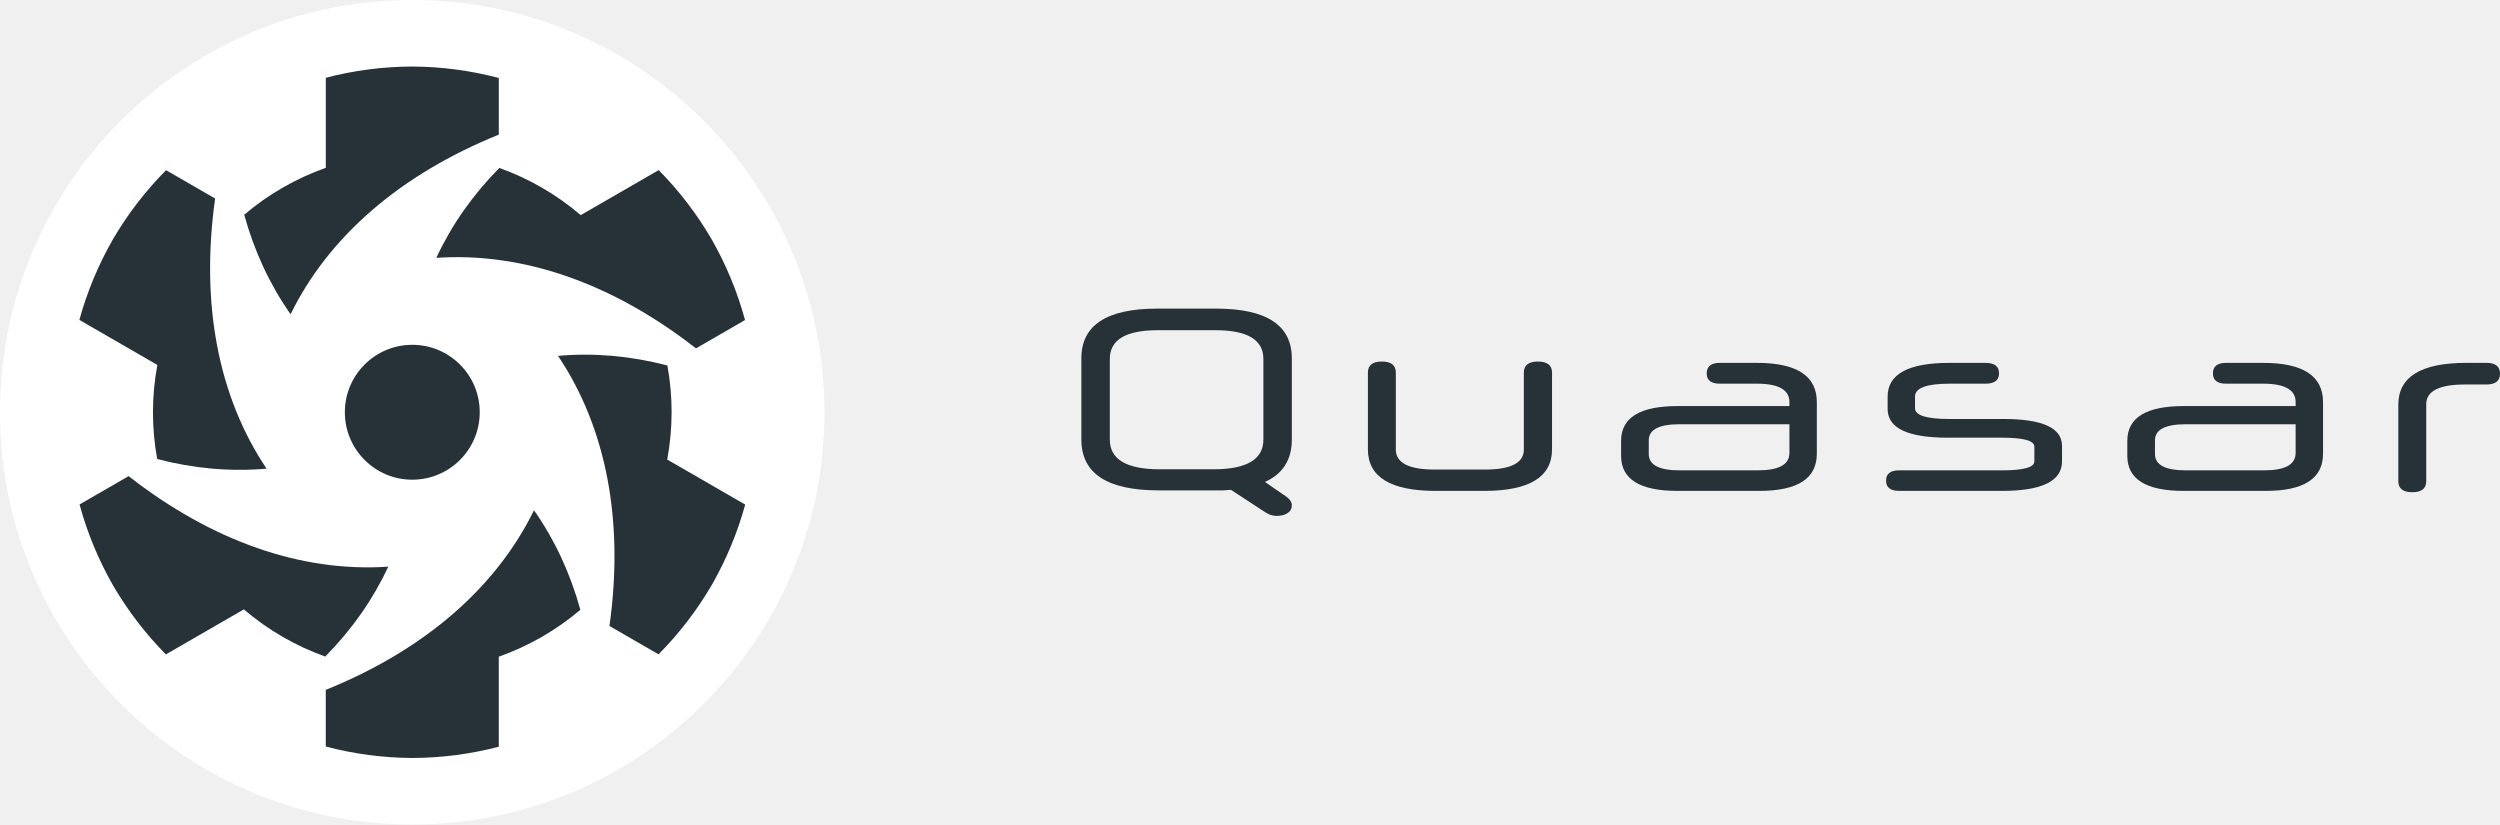
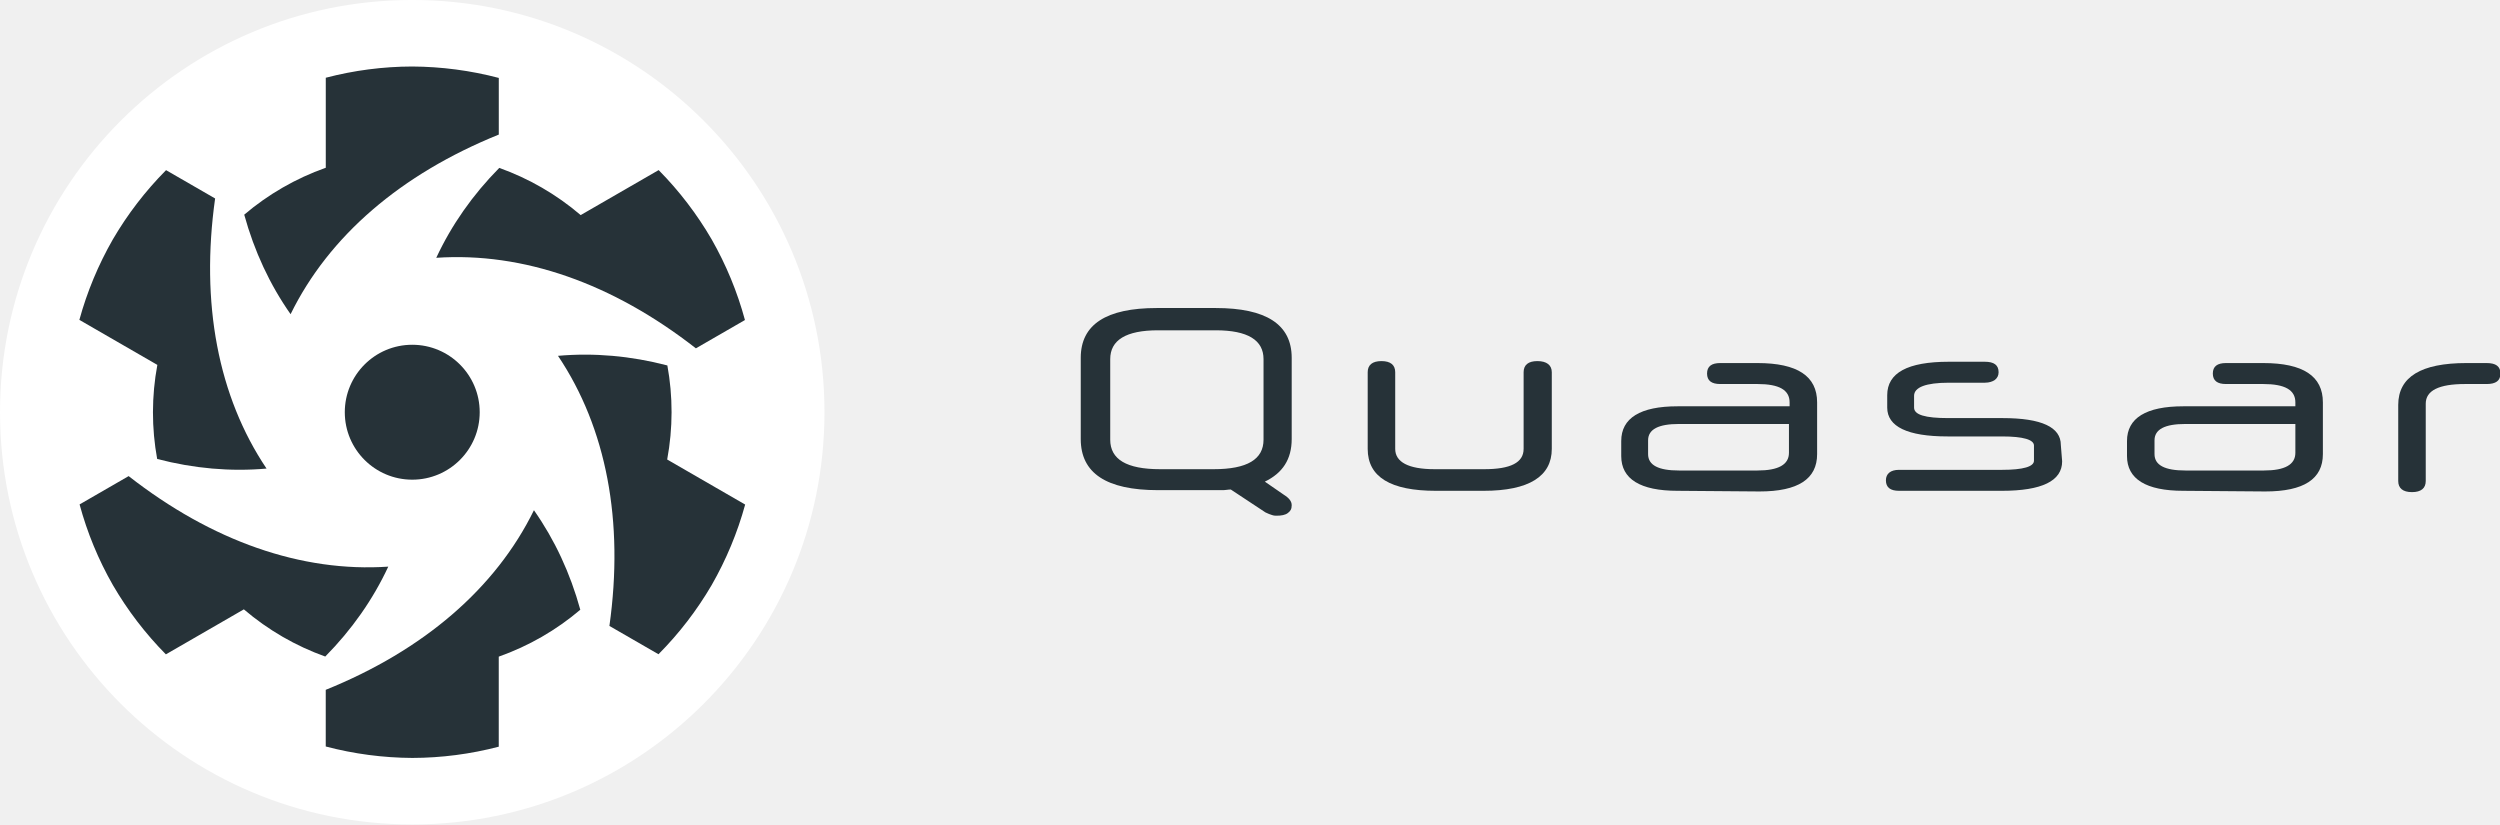
- <svg xmlns="http://www.w3.org/2000/svg" width="134.61mm" height="44.396mm" viewBox="0 0 476.964 157.309" id="svg3742" version="1.1">
-   <defs id="defs3744" />
+ <svg xmlns="http://www.w3.org/2000/svg" version="1.1" id="svg3742" x="0px" y="0px" viewBox="0 0 381.6 125.8" style="enable-background:new 0 0 381.6 125.8;" xml:space="preserve">
  <g id="layer1" transform="translate(-118.6608,-453.7079)">
    <g id="g5519-9-0" transform="translate(2201.429,498.4054)">
-       <g transform="translate(14.24195,-1.4302574e-5)" id="g4636-5-7-7">
-         <g transform="translate(-29.79898,0)" id="g4768-9-1-2">
+       <g id="g4636-5-7-7" transform="translate(14.24195,-1.4302574e-5)">
+         <g id="g4768-9-1-2" transform="translate(-29.79898,0)">
          <g id="g5443-0-1-3-9-3" transform="matrix(0.5559532,0,0,0.5559532,-1486.601,-286.7958)">
-             <g transform="matrix(0.09527033,0,0,0.09527033,-1695.272,706.6292)" id="g8856-6-1-1-9-9-3-3">
-               <circle r="1485" cy="-1361.257" cx="8317.357" id="circle8858-1-3-7-6-9-7-2" style="opacity:1;fill:#ffffff;fill-opacity:1;stroke:none;stroke-width:50;stroke-linecap:square;stroke-linejoin:bevel;stroke-miterlimit:4;stroke-dasharray:none;stroke-opacity:1" />
-               <path style="opacity:1;fill:#263238;fill-opacity:1;stroke:none;stroke-width:10;stroke-linecap:square;stroke-linejoin:bevel;stroke-miterlimit:4;stroke-dasharray:none;stroke-opacity:1" d="m 8560.382,-1361.303 a 242.947,242.947 0 0 1 -242.947,242.948 242.947,242.947 0 0 1 -242.947,-242.948 242.947,242.947 0 0 1 242.947,-242.946 242.947,242.947 0 0 1 242.947,242.946 z" id="path8860-5-4-8-2-7-1-8" />
-               <path id="path8862-5-5-9-1-9-2-7" d="m 9395.876,-1984.028 a 1245.372,1245.372 0 0 0 -190.841,-249.497 l -280.862,162.156 c -87.542,-74.78 -187.035,-132.059 -293.241,-169.953 -95.887,97.177 -172.06,205.76 -226.967,323.849 312.641,-21.277 635.531,91.873 935.29,326.072 l 176.761,-102.053 a 1245.372,1245.372 0 0 0 -120.14,-290.573 z" clip-path="none" mask="none" style="fill:#263238;fill-opacity:1" />
-               <path style="fill:#263238;fill-opacity:1" mask="none" clip-path="none" d="m 9395.947,-738.704 a 1245.372,1245.372 0 0 0 120.65,-290.022 l -280.862,-162.156 c 20.99,-113.203 20.849,-228.006 0.563,-338.93 -132.101,-34.452 -264.224,-46.128 -393.945,-34.635 174.747,260.116 238.202,596.322 185.258,973.021 l 176.761,102.053 a 1245.372,1245.372 0 0 0 191.574,-249.331 z" id="path8864-4-8-1-2-7-3-1" />
-               <path id="path8866-7-5-5-0-3-5-6" d="m 8317.501,-115.98 a 1245.372,1245.372 0 0 0 311.492,-40.525 l 0,-324.311 c 108.532,-38.424 207.884,-95.948 293.804,-168.978 -36.214,-131.629 -92.164,-251.889 -166.978,-358.484 -137.894,281.394 -397.33,504.45 -750.032,646.949 l 0,204.106 a 1245.372,1245.372 0 0 0 311.714,41.243 z" clip-path="none" mask="none" style="fill:#263238;fill-opacity:1" />
-               <path style="fill:#263238;fill-opacity:1" mask="none" clip-path="none" d="m 7238.983,-738.579 a 1245.372,1245.372 0 0 0 190.841,249.497 l 280.862,-162.156 c 87.542,74.78 187.035,132.059 293.241,169.953 95.887,-97.177 172.06,-205.76 226.967,-323.849 -312.641,21.277 -635.531,-91.873 -935.29,-326.072 l -176.761,102.053 a 1245.372,1245.372 0 0 0 120.14,290.573 z" id="path8868-6-7-4-7-5-7-1" />
-               <path id="path8870-5-3-9-3-0-0-9" d="m 7238.911,-1983.903 a 1245.372,1245.372 0 0 0 -120.65,290.022 l 280.862,162.156 c -20.99,113.204 -20.849,228.006 -0.563,338.93 132.101,34.452 264.224,46.128 393.945,34.635 -174.747,-260.116 -238.202,-596.322 -185.258,-973.021 l -176.761,-102.053 a 1245.372,1245.372 0 0 0 -191.574,249.331 z" clip-path="none" mask="none" style="fill:#263238;fill-opacity:1" />
-               <path style="fill:#263238;fill-opacity:1" mask="none" clip-path="none" d="m 8317.357,-2606.628 a 1245.372,1245.372 0 0 0 -311.491,40.525 l -1e-4,324.311 c -108.532,38.424 -207.884,95.948 -293.804,168.978 36.214,131.629 92.164,251.889 166.978,358.484 137.894,-281.394 397.33,-504.45 750.032,-646.949 l 1e-4,-204.106 a 1245.372,1245.372 0 0 0 -311.714,-41.243 z" id="path8872-6-3-2-1-4-2-1" />
+             <g id="g8856-6-1-1-9-9-3-3" transform="matrix(0.09527033,0,0,0.09527033,-1695.272,706.6292)">
+               <circle id="circle8858-1-3-7-6-9-7-2" style="fill:#FFFFFF;" cx="8020.4" cy="-1658.3" r="1188" />
+               <path id="path8860-5-4-8-2-7-1-8" style="fill:#263238;" d="M8214.8-1658.3c0,107.3-87,194.4-194.4,194.4h0        c-107.3,0-194.4-87-194.4-194.4c0,0,0,0,0,0c0-107.3,87-194.4,194.4-194.4S8214.8-1765.6,8214.8-1658.3z" />
+               <path id="path8862-5-5-9-1-9-2-7" style="fill:#263238;" d="M8883.2-2156.5c-42.3-72.7-93.6-139.8-152.7-199.6l-224.7,129.7        c-70-59.8-149.6-105.6-234.6-136c-76.7,77.7-137.6,164.6-181.6,259.1c250.1-17,508.4,73.5,748.2,260.9l141.4-81.6        C8957.2-2005.3,8924.9-2083.4,8883.2-2156.5L8883.2-2156.5z" />
+               <path id="path8864-4-8-1-2-7-3-1" style="fill:#263238;" d="M8883.3-1160.2c41.8-73,74.3-150.9,96.5-232L8755.1-1522        c16.8-90.6,16.7-182.4,0.5-271.1c-105.7-27.6-211.4-36.9-315.2-27.7c139.8,208.1,190.6,477.1,148.2,778.4l141.4,81.6        C8789.3-1020.5,8840.8-1087.5,8883.3-1160.2L8883.3-1160.2z" />
+               <path id="path8866-7-5-5-0-3-5-6" style="fill:#263238;" d="M8020.5-662c84.1-0.2,167.8-11.1,249.2-32.4v-259.5        c86.8-30.7,166.3-76.8,235-135.2c-29-105.3-73.7-201.5-133.6-286.8c-110.3,225.1-317.9,403.6-600,517.6V-695        C7852.5-673.5,7936.3-662.5,8020.5-662z" />
+               <path id="path8868-6-7-4-7-5-7-1" style="fill:#263238;" d="M7157.7-1160.1c42.3,72.7,93.6,139.8,152.7,199.6l224.7-129.7        c70,59.8,149.6,105.6,234.6,136c76.7-77.7,137.6-164.6,181.6-259.1c-250.1,17-508.4-73.5-748.2-260.9l-141.4,81.6        C7083.7-1311.3,7115.9-1233.2,7157.7-1160.1L7157.7-1160.1z" />
+               <path id="path8870-5-3-9-3-0-0-9" style="fill:#263238;" d="M7157.6-2156.4c-41.8,73-74.3,150.9-96.5,232l224.7,129.7        c-16.8,90.6-16.7,182.4-0.5,271.1c105.7,27.6,211.4,36.9,315.2,27.7c-139.8-208.1-190.6-477.1-148.2-778.4l-141.4-81.6        C7251.6-2296.1,7200.1-2229.1,7157.6-2156.4z" />
+               <path id="path8872-6-3-2-1-4-2-1" style="fill:#263238;" d="M8020.4-2654.6c-84.1,0.2-167.8,11.1-249.2,32.4v259.4        c-86.8,30.7-166.3,76.8-235,135.2c29,105.3,73.7,201.5,133.6,286.8c110.3-225.1,317.9-403.6,600-517.6v-163.3        C8188.4-2643.1,8104.6-2654.1,8020.4-2654.6L8020.4-2654.6z" />
            </g>
          </g>
        </g>
      </g>
-       <g style="fill:#263238;fill-opacity:1" id="g4579-2-2-6-2" transform="translate(-749.1472,-93.82152)">
-         <g style="fill:#263238;fill-opacity:1" transform="translate(12.49995,7.809312)" id="g4445-2-8-0-1">
-           <g style="fill:#263238;fill-opacity:1" id="g4561-6-7-3-7-4" transform="translate(-712.8558,-503.2681)">
-             <g style="font-style:normal;font-weight:normal;font-size:50.258px;line-height:125%;font-family:sans-serif;letter-spacing:0px;word-spacing:0px;fill:#263238;fill-opacity:1;stroke:none;stroke-width:1px;stroke-linecap:butt;stroke-linejoin:miter;stroke-opacity:1" id="flowRoot4513-6-6-0-3-6">
-               <path d="m -398.41,638.038 q -0.704,0.05 -1.508,0.101 -0.754,0 -1.608,0 l -10.705,0 q -14.726,0 -14.726,-9.7 l 0,-15.479 q 0,-9.499 14.474,-9.499 l 11.207,0 q 14.474,0 14.474,9.499 l 0,15.479 q 0,5.78 -5.126,8.091 l 3.568,2.463 q 1.558,0.955 1.558,1.96 0,1.005 -0.804,1.508 -0.754,0.553 -2.161,0.553 -0.352,0 -0.905,-0.151 -0.503,-0.101 -1.206,-0.553 l -6.534,-4.272 z m 6.182,-24.978 q 0,-5.478 -9.147,-5.478 l -11.006,0 q -9.147,0 -9.147,5.478 l 0,15.379 q 0,5.679 9.549,5.679 l 10.202,0 q 9.549,0 9.549,-5.679 l 0,-15.379 z" style="font-style:normal;font-variant:normal;font-weight:normal;font-stretch:normal;font-family:'Neuropol X';-inkscape-font-specification:'Neuropol X';letter-spacing:5px;word-spacing:0px;fill:#263238;fill-opacity:1" id="path3441" />
-               <path d="m -359.324,638.239 q -12.966,0 -12.966,-7.941 l 0,-14.625 q 0,-2.111 2.664,-2.111 2.664,0 2.664,2.111 l 0,14.675 q 0,3.82 7.438,3.82 l 9.549,0 q 7.438,0 7.438,-3.82 l 0,-14.675 q 0,-2.111 2.664,-2.111 2.714,0 2.714,2.111 l 0,14.625 q 0,7.941 -12.966,7.941 l -9.197,0 z" style="font-style:normal;font-variant:normal;font-weight:normal;font-stretch:normal;font-family:'Neuropol X';-inkscape-font-specification:'Neuropol X';letter-spacing:5px;word-spacing:0px;fill:#263238;fill-opacity:1" id="path3443" />
-               <path d="m -313.227,638.239 q -10.755,0 -10.755,-6.684 l 0,-2.865 q 0,-6.634 10.755,-6.634 l 21.36,0 0,-0.754 q 0,-3.518 -6.182,-3.518 l -7.086,0 q -2.513,0 -2.513,-1.96 0,-2.01 2.513,-2.01 l 7.086,0 q 11.409,0 11.409,7.488 l 0,9.851 q 0,7.086 -10.956,7.086 l -15.63,0 z m 15.329,-3.92 q 6.031,0 6.031,-3.317 l 0,-5.478 -20.957,0 q -5.88,0 -5.88,3.066 l 0,2.613 q 0,3.116 5.88,3.116 l 14.927,0 z" style="font-style:normal;font-variant:normal;font-weight:normal;font-stretch:normal;font-family:'Neuropol X';-inkscape-font-specification:'Neuropol X';letter-spacing:5px;word-spacing:0px;fill:#263238;fill-opacity:1" id="path3445" />
-               <path d="m -239.861,632.61 q 0,5.629 -11.459,5.629 l -19.601,0 q -2.513,0 -2.513,-1.96 0,-1.96 2.513,-1.96 l 19.601,0 q 6.182,0 6.182,-1.709 l 0,-2.814 q 0,-1.709 -6.182,-1.709 l -10.353,0 q -11.459,0 -11.459,-5.478 l 0,-2.362 q 0,-6.433 11.811,-6.433 l 6.885,0 q 2.563,0 2.563,2.01 0,1.005 -0.704,1.508 -0.653,0.452 -1.86,0.452 l -6.885,0 q -6.584,0 -6.584,2.463 l 0,2.211 q 0,2.061 6.534,2.061 l 10.353,0 q 11.157,0 11.157,5.126 l 0,2.965 z" style="font-style:normal;font-variant:normal;font-weight:normal;font-stretch:normal;font-family:'Neuropol X';-inkscape-font-specification:'Neuropol X';letter-spacing:5px;word-spacing:0px;fill:#263238;fill-opacity:1" id="path3447" />
-               <path d="m -216.65,638.239 q -10.755,0 -10.755,-6.684 l 0,-2.865 q 0,-6.634 10.755,-6.634 l 21.36,0 0,-0.754 q 0,-3.518 -6.182,-3.518 l -7.086,0 q -2.513,0 -2.513,-1.96 0,-2.01 2.513,-2.01 l 7.086,0 q 11.409,0 11.409,7.488 l 0,9.851 q 0,7.086 -10.956,7.086 l -15.63,0 z m 15.329,-3.92 q 6.031,0 6.031,-3.317 l 0,-5.478 -20.957,0 q -5.88,0 -5.88,3.066 l 0,2.613 q 0,3.116 5.88,3.116 l 14.927,0 z" style="font-style:normal;font-variant:normal;font-weight:normal;font-stretch:normal;font-family:'Neuropol X';-inkscape-font-specification:'Neuropol X';letter-spacing:5px;word-spacing:0px;fill:#263238;fill-opacity:1" id="path3449" />
-               <path d="m -175.701,621.805 q 0,-7.991 12.966,-7.991 l 3.87,0 q 2.563,0 2.563,2.061 0,2.061 -2.563,2.061 l -4.071,0 q -7.438,0 -7.438,3.769 l 0,14.675 q 0,2.111 -2.664,2.111 -2.664,0 -2.664,-2.111 l 0,-14.575 z" style="font-style:normal;font-variant:normal;font-weight:normal;font-stretch:normal;font-family:'Neuropol X';-inkscape-font-specification:'Neuropol X';letter-spacing:5px;word-spacing:0px;fill:#263238;fill-opacity:1" id="path3451" />
+       <g id="g4579-2-2-6-2" transform="translate(-749.1472,-93.82152)">
+         <g id="g4445-2-8-0-1" transform="translate(12.49995,7.809312)">
+           <g id="g4561-6-7-3-7-4" transform="translate(-712.8558,-503.2681)">
+             <g id="flowRoot4513-6-6-0-3-6">
+               <path id="path3441" style="fill:#263238;" d="M-445.4,619.3c-0.4,0-0.8,0.1-1.2,0.1c-0.4,0-0.8,0-1.3,0h-8.6        c-7.9,0-11.8-2.6-11.8-7.8v-12.4c0-5.1,3.9-7.6,11.6-7.6h9c7.7,0,11.6,2.5,11.6,7.6v12.4c0,3.1-1.4,5.2-4.1,6.5l2.9,2        c0.8,0.5,1.2,1,1.2,1.6s-0.2,0.9-0.6,1.2c-0.4,0.3-1,0.4-1.7,0.4c-0.2,0-0.4,0-0.7-0.1c-0.3-0.1-0.6-0.2-1-0.4L-445.4,619.3        L-445.4,619.3z M-440.4,599.4c0-2.9-2.4-4.4-7.3-4.4h-8.8c-4.9,0-7.3,1.5-7.3,4.4v12.3c0,3,2.5,4.5,7.6,4.5h8.2        c5.1,0,7.6-1.5,7.6-4.5L-440.4,599.4L-440.4,599.4z" />
+               <path id="path3443" style="fill:#263238;" d="M-414.1,619.5c-6.9,0-10.4-2.1-10.4-6.4v-11.7c0-1.1,0.7-1.7,2.1-1.7        s2.1,0.6,2.1,1.7v11.7c0,2,2,3.1,6,3.1h7.6c4,0,6-1,6-3.1v-11.7c0-1.1,0.7-1.7,2.1-1.7c1.4,0,2.2,0.6,2.2,1.7v11.7        c0,4.2-3.5,6.4-10.4,6.4H-414.1L-414.1,619.5z" />
+               <path id="path3445" style="fill:#263238;" d="M-377.2,619.5c-5.7,0-8.6-1.8-8.6-5.3v-2.3c0-3.5,2.9-5.3,8.6-5.3h17.1V606        c0-1.9-1.6-2.8-4.9-2.8h-5.7c-1.3,0-2-0.5-2-1.6c0-1.1,0.7-1.6,2-1.6h5.7c6.1,0,9.1,2,9.1,6v7.9c0,3.8-2.9,5.7-8.8,5.7        L-377.2,619.5L-377.2,619.5z M-365,616.4c3.2,0,4.8-0.9,4.8-2.7v-4.4h-16.8c-3.1,0-4.7,0.8-4.7,2.5v2.1c0,1.7,1.6,2.5,4.7,2.5        H-365z" />
+               <path id="path3447" style="fill:#263238;" d="M-318.5,615c0,3-3.1,4.5-9.2,4.5h-15.7c-1.3,0-2-0.5-2-1.6c0-1,0.7-1.6,2-1.6        h15.7c3.3,0,4.9-0.5,4.9-1.4v-2.3c0-0.9-1.6-1.4-4.9-1.4h-8.3c-6.1,0-9.2-1.5-9.2-4.4v-1.9c0-3.4,3.1-5.1,9.4-5.1h5.5        c1.4,0,2.1,0.5,2.1,1.6c0,0.5-0.2,0.9-0.6,1.2c-0.3,0.2-0.8,0.4-1.5,0.4h-5.5c-3.5,0-5.3,0.7-5.3,2v1.8c0,1.1,1.7,1.6,5.2,1.6        h8.3c6,0,8.9,1.4,8.9,4.1L-318.5,615L-318.5,615z" />
+               <path id="path3449" style="fill:#263238;" d="M-300,619.5c-5.7,0-8.6-1.8-8.6-5.3v-2.3c0-3.5,2.9-5.3,8.6-5.3h17.1V606        c0-1.9-1.6-2.8-4.9-2.8h-5.7c-1.3,0-2-0.5-2-1.6c0-1.1,0.7-1.6,2-1.6h5.7c6.1,0,9.1,2,9.1,6v7.9c0,3.8-2.9,5.7-8.8,5.7        L-300,619.5L-300,619.5z M-287.7,616.4c3.2,0,4.8-0.9,4.8-2.7v-4.4h-16.8c-3.1,0-4.7,0.8-4.7,2.5v2.1c0,1.7,1.6,2.5,4.7,2.5        H-287.7z" />
+               <path id="path3451" style="fill:#263238;" d="M-267.2,606.4c0-4.3,3.5-6.4,10.4-6.4h3.1c1.4,0,2.1,0.5,2.1,1.6        c0,1.1-0.7,1.6-2.1,1.6h-3.3c-4,0-6,1-6,3V618c0,1.1-0.7,1.7-2.1,1.7s-2.1-0.6-2.1-1.7V606.4z" />
            </g>
          </g>
        </g>
      </g>
    </g>
  </g>
</svg>
